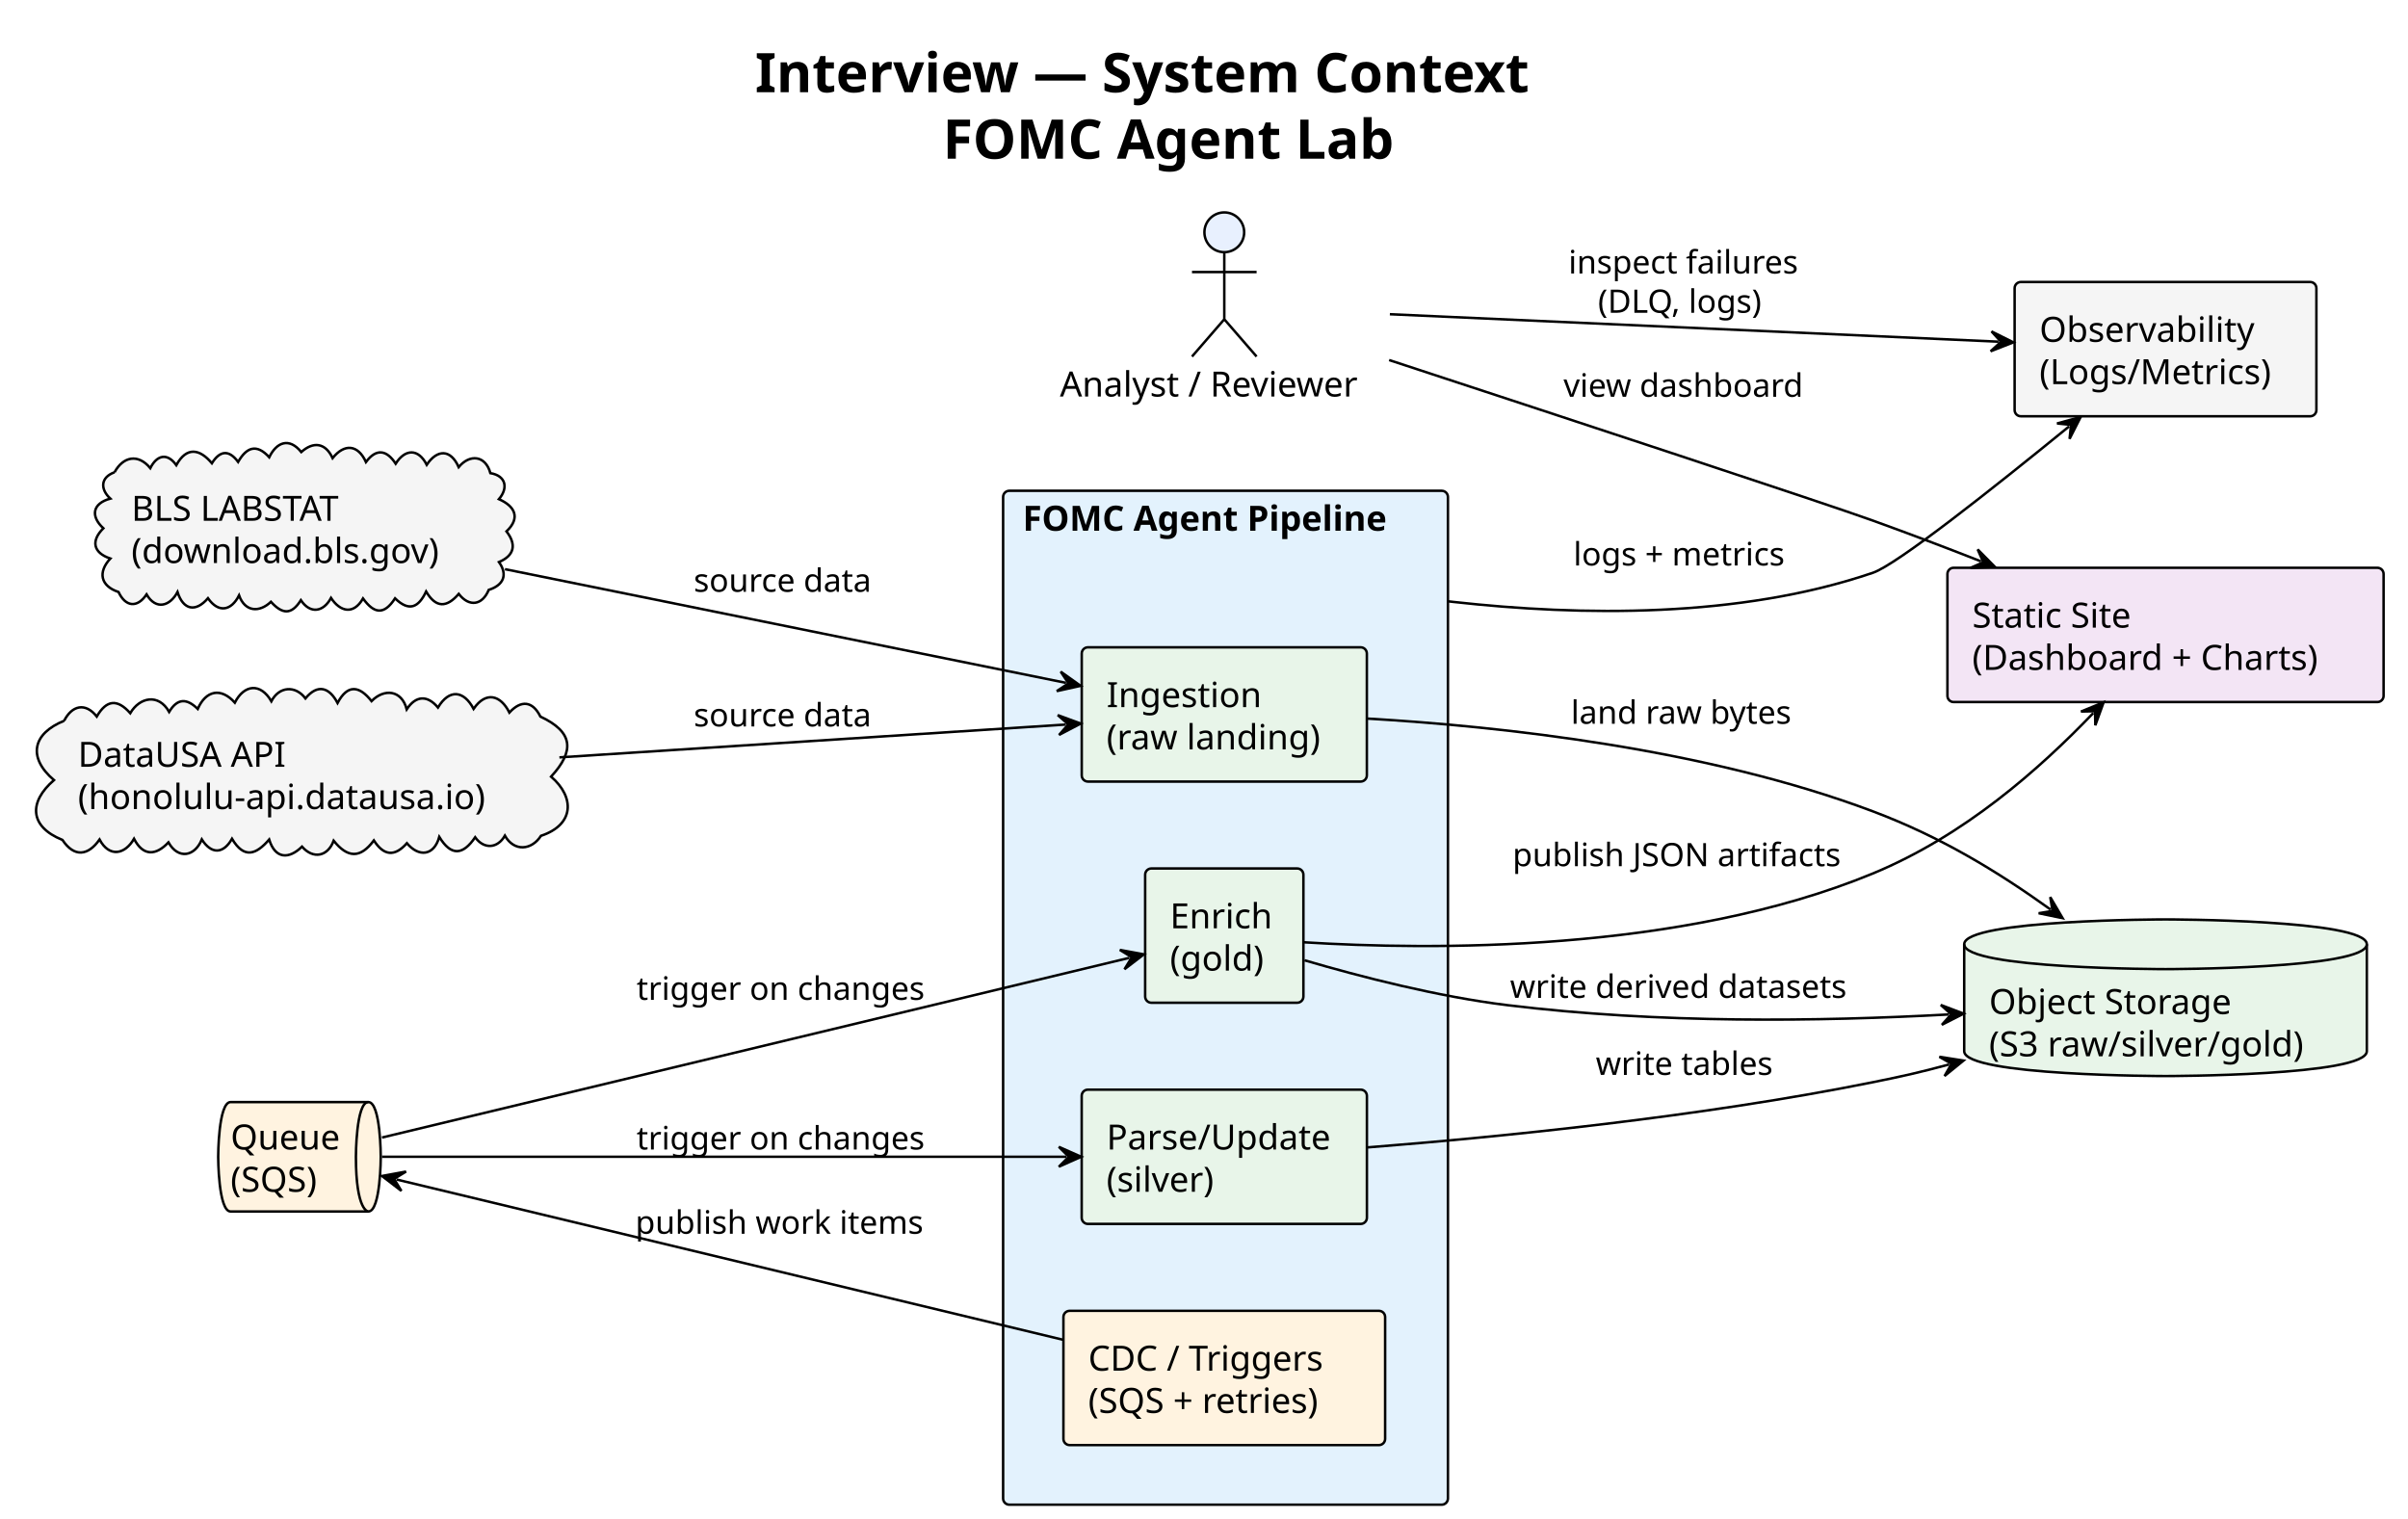
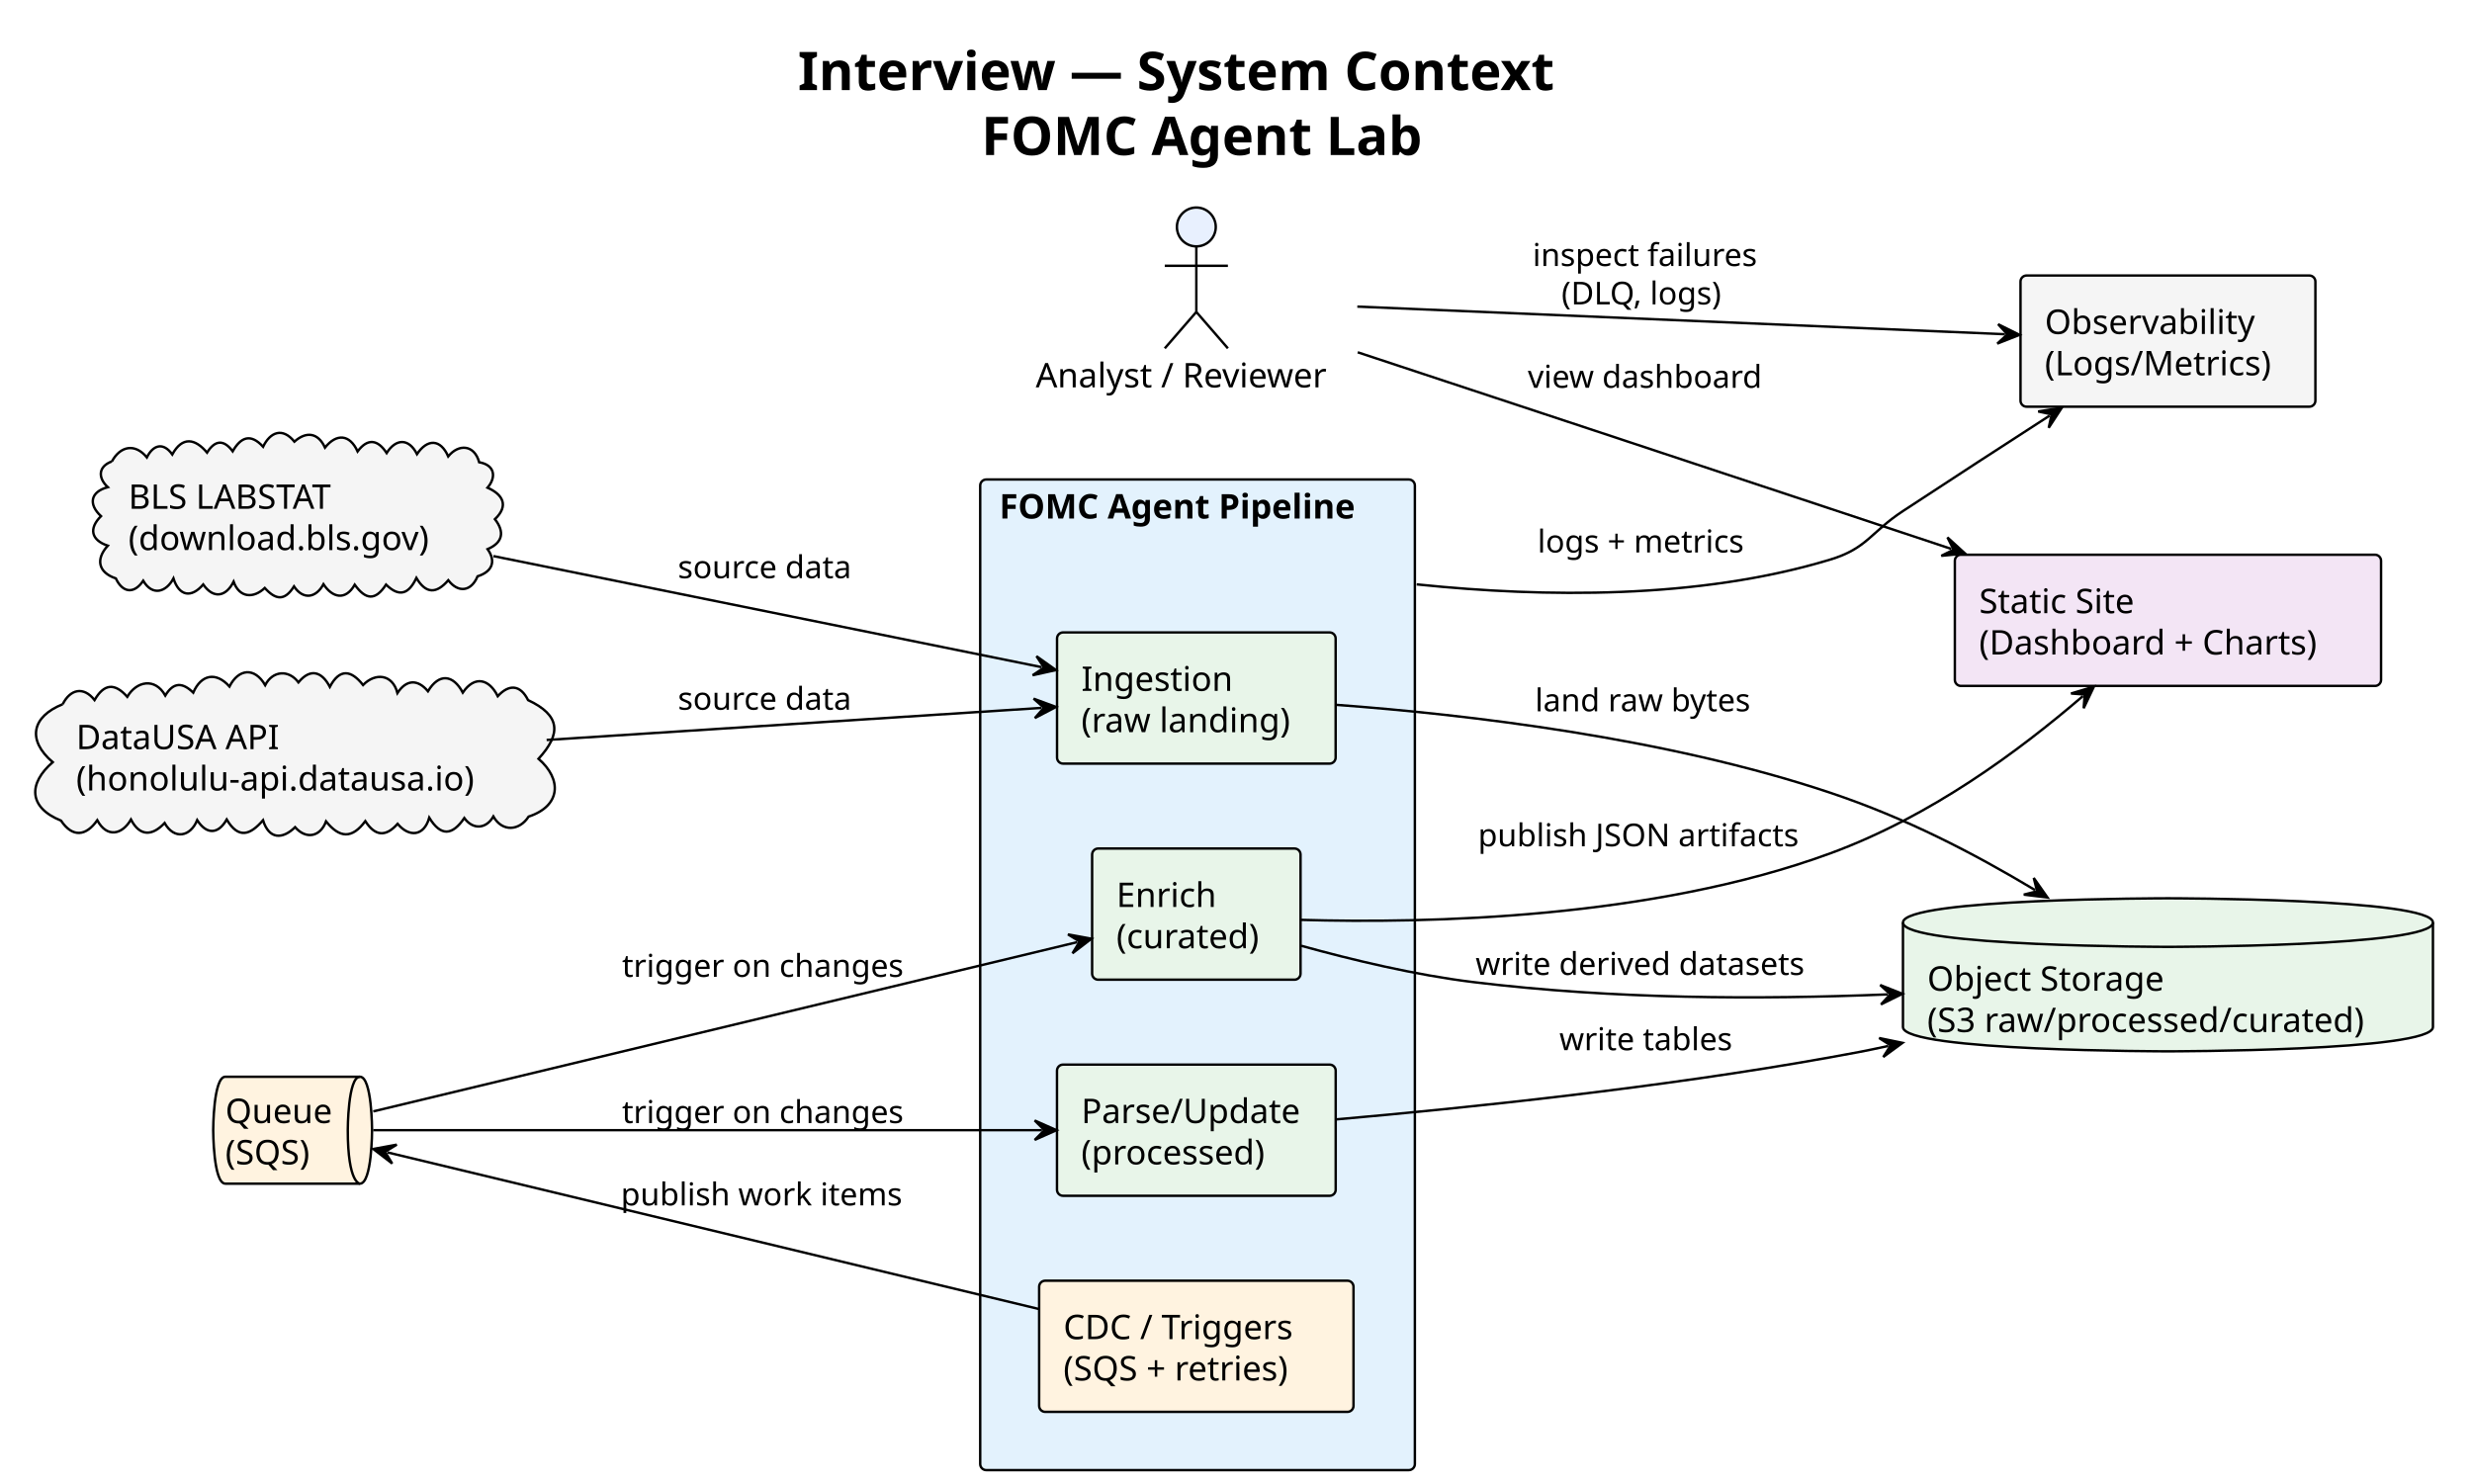
- <svg xmlns="http://www.w3.org/2000/svg" contentStyleType="text/css" data-diagram-type="DESCRIPTION" height="611px" preserveAspectRatio="none" style="width:969px;height:611px;background:#FFFFFF;" version="1.1" viewBox="0 0 969 611" width="969px" zoomAndPan="magnify">
+ <svg xmlns="http://www.w3.org/2000/svg" contentStyleType="text/css" data-diagram-type="DESCRIPTION" height="611px" preserveAspectRatio="none" style="width:1018px;height:611px;background:#FFFFFF;" version="1.1" viewBox="0 0 1018 611" width="1018px" zoomAndPan="magnify">
  <defs />
  <g>
    <g class="title" data-source-line="3">
-       <text fill="#000000" font-family="Verdana" font-size="22" font-weight="bold" lengthAdjust="spacing" textLength="352.763" x="303.836" y="37.118">Interview — System Context</text>
-       <text fill="#000000" font-family="Verdana" font-size="22" font-weight="bold" lengthAdjust="spacing" textLength="201.685" x="379.375" y="63.855">FOMC Agent Lab</text>
+       <text fill="#000000" font-family="Verdana" font-size="22" font-weight="bold" lengthAdjust="spacing" textLength="352.763" x="328.577" y="37.118">Interview — System Context</text>
+       <text fill="#000000" font-family="Verdana" font-size="22" font-weight="bold" lengthAdjust="spacing" textLength="201.685" x="404.116" y="63.855">FOMC Agent Lab</text>
    </g>
    <g class="cluster" data-qualified-name="System" data-source-line="9" id="ent0005">
      <rect fill="#E3F2FD" height="408" rx="2.5" ry="2.5" style="stroke:#000000;stroke-width:1;" width="179" x="403.661" y="197.485" />
      <text fill="#000000" font-family="Verdana" font-size="14" font-weight="bold" lengthAdjust="spacing" textLength="163.256" x="411.533" y="213.56">FOMC Agent Pipeline</text>
    </g>
    <g class="entity" data-qualified-name="System.Ingest" data-source-line="10" id="ent0006">
      <rect fill="#E8F5E9" height="54.029" rx="2.5" ry="2.5" style="stroke:#000000;stroke-width:1;" width="114.732" x="435.301" y="260.475" />
      <text fill="#000000" font-family="Verdana" font-size="14" lengthAdjust="spacing" textLength="65.823" x="445.301" y="284.55">Ingestion</text>
      <text fill="#000000" font-family="Verdana" font-size="14" lengthAdjust="spacing" textLength="94.732" x="445.301" y="301.565">(raw landing)</text>
    </g>
    <g class="entity" data-qualified-name="System.Parse" data-source-line="11" id="ent0007">
      <rect fill="#E8F5E9" height="54.029" rx="2.5" ry="2.5" style="stroke:#000000;stroke-width:1;" width="114.773" x="435.281" y="438.475" />
      <text fill="#000000" font-family="Verdana" font-size="14" lengthAdjust="spacing" textLength="94.773" x="445.281" y="462.55">Parse/Update</text>
-       <text fill="#000000" font-family="Verdana" font-size="14" lengthAdjust="spacing" textLength="50.292" x="445.281" y="479.565">(silver)</text>
+       <text fill="#000000" font-family="Verdana" font-size="14" lengthAdjust="spacing" textLength="83.193" x="445.281" y="479.565">(processed)</text>
    </g>
    <g class="entity" data-qualified-name="System.Enrich" data-source-line="12" id="ent0008">
-       <rect fill="#E8F5E9" height="54.029" rx="2.5" ry="2.5" style="stroke:#000000;stroke-width:1;" width="63.682" x="460.821" y="349.475" />
-       <text fill="#000000" font-family="Verdana" font-size="14" lengthAdjust="spacing" textLength="43.682" x="470.821" y="373.55">Enrich</text>
-       <text fill="#000000" font-family="Verdana" font-size="14" lengthAdjust="spacing" textLength="42.499" x="470.821" y="390.565">(gold)</text>
+       <rect fill="#E8F5E9" height="54.029" rx="2.5" ry="2.5" style="stroke:#000000;stroke-width:1;" width="85.83" x="449.751" y="349.475" />
+       <text fill="#000000" font-family="Verdana" font-size="14" lengthAdjust="spacing" textLength="43.682" x="459.751" y="373.55">Enrich</text>
+       <text fill="#000000" font-family="Verdana" font-size="14" lengthAdjust="spacing" textLength="65.83" x="459.751" y="390.565">(curated)</text>
    </g>
    <g class="entity" data-qualified-name="System.CDC" data-source-line="13" id="ent0009">
      <rect fill="#FFF3E0" height="54.029" rx="2.5" ry="2.5" style="stroke:#000000;stroke-width:1;" width="129.457" x="427.931" y="527.475" />
      <text fill="#000000" font-family="Verdana" font-size="14" lengthAdjust="spacing" textLength="104.036" x="437.931" y="551.55">CDC / Triggers</text>
      <text fill="#000000" font-family="Verdana" font-size="14" lengthAdjust="spacing" textLength="109.457" x="437.931" y="568.564">(SQS + retries)</text>
    </g>
    <g class="entity" data-qualified-name="User" data-source-line="5" id="ent0002">
      <ellipse cx="492.666" cy="93.475" fill="#E8F0FE" rx="8" ry="8" style="stroke:#000000;stroke-width:1;" />
      <path d="M492.666,101.475 L492.666,128.475 M479.666,109.475 L505.666,109.475 M492.666,128.475 L479.666,143.475 M492.666,128.475 L505.666,143.475" fill="none" style="stroke:#000000;stroke-width:1;" />
      <text fill="#000000" font-family="Verdana" font-size="14" lengthAdjust="spacing" textLength="132.289" x="426.521" y="159.55">Analyst / Reviewer</text>
    </g>
    <g class="entity" data-qualified-name="BLS" data-source-line="6" id="ent0003">
      <path d="M46.095,190.034 C49.562,183.663 55.601,182.45 60.48,188.383 C63.02,183.267 67.208,181.927 70.943,187.176 C75.109,179.591 80.392,180.599 85.268,186.417 C88.475,181.293 92.093,180.822 95.82,185.878 C99.213,179.968 103.217,178.395 108.343,183.992 C111.267,177.942 116.349,175.864 121.233,181.902 C126.138,177.528 130.977,178.164 133.839,184.343 C138.603,178.405 144.039,178.832 147.265,185.926 C151.47,180.265 155.639,181.077 159.224,186.589 C163.043,180.562 168.347,180.387 171.723,187.027 C175.948,180.729 181.354,180.659 184.578,187.972 C188.937,182.674 195.356,183.112 197.334,190.387 C203.725,191.47 204.547,196.445 200.767,200.862 C207.026,203.619 209.703,208.223 203.817,213.835 C207.883,219.05 207.097,223.499 200.792,226.171 C204.542,231.482 202.433,235.55 196.675,237.365 C194.071,243.636 188.77,244.366 184.605,238.981 C179.768,244.603 175.421,244.713 171.473,238.032 C168.432,244.454 164.645,246.294 158.98,240.78 C154.532,247.609 150.58,247.034 146.082,240.829 C142.227,247.571 136.852,246.147 133.203,240.614 C130.196,246.227 124.924,247.266 121.073,241.515 C117.192,247.694 113.512,247.085 109.03,242.168 C104.372,246.582 98.615,246.282 96.194,239.585 C93.063,245.807 87.944,246.813 83.689,240.727 C78.72,246.521 73.748,245.481 71.427,238.237 C68.5,243.81 62.832,245.744 58.978,239.188 C55.208,244.825 50.479,244.176 47.699,238.225 C40.378,235.777 39.333,230.243 44.395,224.757 C37.485,222.453 36.48,217.652 41.595,212.583 C36.323,207.712 37.164,202.582 44.395,200.642 C40.378,196.941 40.26,192.156 46.095,190.034" fill="#F5F5F5" style="stroke:#000000;stroke-width:1;" />
      <text fill="#000000" font-family="Verdana" font-size="14" lengthAdjust="spacing" textLength="95.238" x="52.881" y="209.55">BLS LABSTAT</text>
      <text fill="#000000" font-family="Verdana" font-size="14" lengthAdjust="spacing" textLength="135.269" x="52.881" y="226.565">(download.bls.gov)</text>
    </g>
    <g class="entity" data-qualified-name="DataUSA" data-source-line="7" id="ent0004">
      <path d="M25.816,290.042 C28.876,283.932 34.313,282.474 38.939,288.323 C42.887,281.547 47.213,281.147 52.414,286.985 C56.191,280.547 63.82,278.921 68.068,286.459 C71.45,280.863 75.171,280.974 79.575,285.27 C82.828,277.817 88.923,276.5 94.495,282.743 C98.275,275.359 104.854,274.692 109.2,282.183 C112.292,276.181 118.865,275.671 122.907,281.038 C127.91,274.993 132.581,276.674 135.832,282.886 C139.915,275.169 144.665,275.957 149.512,282.135 C154.57,276.95 161.638,277.588 163.674,285.422 C167.341,279.848 171.965,279.606 176.243,284.704 C180.779,277.151 186.612,277.777 190.581,285.245 C195.565,277.989 201.479,279.705 204.985,286.735 C209.633,281.654 214.296,281.979 217.462,288.349 C230.799,294.606 231.268,302.192 221.767,312.516 C231.457,320.895 231.091,331.907 217.69,336.334 C213.916,342.184 206.9,342.82 203.172,336.28 C200.19,341.496 194.734,341.828 191.21,336.92 C186.274,344.171 181.564,344.603 176.772,336.783 C174.608,344.493 168.49,344.959 163.737,339.309 C158.759,344.912 154.431,344.349 150.443,338.192 C144.945,345.601 139.868,345.25 134.269,338.306 C131.911,344.689 126.048,345.862 121.53,340.687 C116.263,345.845 110.763,345.707 108.312,337.831 C103.098,343.85 98.284,345.78 93.362,337.526 C89.806,343.774 85.033,343.77 81.21,337.791 C78.422,344.624 71.797,346.024 67.785,338.974 C62.777,344.303 57.642,344.698 53.934,337.531 C50.27,343.881 44.005,345.156 40.054,337.823 C35.454,344.408 29.884,345.105 25.128,337.991 C11.682,332.557 11.55,322.697 21.718,313.917 C11,304.773 13.093,295.163 25.816,290.042" fill="#F5F5F5" style="stroke:#000000;stroke-width:1;" />
      <text fill="#000000" font-family="Verdana" font-size="14" lengthAdjust="spacing" textLength="91.335" x="31.361" y="308.55">DataUSA API</text>
      <text fill="#000000" font-family="Verdana" font-size="14" lengthAdjust="spacing" textLength="178.302" x="31.361" y="325.565">(honolulu-api.datausa.io)</text>
    </g>
    <g class="entity" data-qualified-name="S3" data-source-line="16" id="ent0010">
-       <path d="M790.411,379.975 C790.411,369.975 871.423,369.975 871.423,369.975 C871.423,369.975 952.435,369.975 952.435,379.975 L952.435,423.004 C952.435,433.004 871.423,433.004 871.423,433.004 C871.423,433.004 790.411,433.004 790.411,423.004 L790.411,379.975" fill="#E8F5E9" style="stroke:#000000;stroke-width:1;" />
-       <path d="M790.411,379.975 C790.411,389.975 871.423,389.975 871.423,389.975 C871.423,389.975 952.435,389.975 952.435,379.975" fill="none" style="stroke:#000000;stroke-width:1;" />
-       <text fill="#000000" font-family="Verdana" font-size="14" lengthAdjust="spacing" textLength="105.663" x="800.411" y="408.05">Object Storage</text>
-       <text fill="#000000" font-family="Verdana" font-size="14" lengthAdjust="spacing" textLength="142.023" x="800.411" y="425.065">(S3 raw/silver/gold)</text>
+       <path d="M783.661,379.975 C783.661,369.975 892.789,369.975 892.789,369.975 C892.789,369.975 1001.917,369.975 1001.917,379.975 L1001.917,423.004 C1001.917,433.004 892.789,433.004 892.789,433.004 C892.789,433.004 783.661,433.004 783.661,423.004 L783.661,379.975" fill="#E8F5E9" style="stroke:#000000;stroke-width:1;" />
+       <path d="M783.661,379.975 C783.661,389.975 892.789,389.975 892.789,389.975 C892.789,389.975 1001.917,389.975 1001.917,379.975" fill="none" style="stroke:#000000;stroke-width:1;" />
+       <text fill="#000000" font-family="Verdana" font-size="14" lengthAdjust="spacing" textLength="105.663" x="793.661" y="408.05">Object Storage</text>
+       <text fill="#000000" font-family="Verdana" font-size="14" lengthAdjust="spacing" textLength="198.256" x="793.661" y="425.065">(S3 raw/processed/curated)</text>
    </g>
    <g class="entity" data-qualified-name="SQS" data-source-line="17" id="ent0011">
      <path d="M92.801,443.475 L148.219,443.475 C153.219,443.475 153.219,465.489 153.219,465.489 C153.219,465.489 153.219,487.504 148.219,487.504 L92.801,487.504 C87.801,487.504 87.801,465.489 87.801,465.489 C87.801,465.489 87.801,443.475 92.801,443.475" fill="#FFF3E0" style="stroke:#000000;stroke-width:1;" />
      <path d="M148.219,443.475 C143.219,443.475 143.219,465.489 143.219,465.489 C143.219,487.504 148.219,487.504 148.219,487.504" fill="none" style="stroke:#000000;stroke-width:1;" />
      <text fill="#000000" font-family="Verdana" font-size="14" lengthAdjust="spacing" textLength="45.418" x="92.801" y="462.55">Queue</text>
      <text fill="#000000" font-family="Verdana" font-size="14" lengthAdjust="spacing" textLength="42.875" x="92.801" y="479.565">(SQS)</text>
    </g>
    <g class="entity" data-qualified-name="Site" data-source-line="18" id="ent0012">
-       <rect fill="#F3E5F5" height="54.029" rx="2.5" ry="2.5" style="stroke:#000000;stroke-width:1;" width="175.518" x="783.661" y="228.475" />
-       <text fill="#000000" font-family="Verdana" font-size="14" lengthAdjust="spacing" textLength="72.338" x="793.661" y="252.55">Static Site</text>
-       <text fill="#000000" font-family="Verdana" font-size="14" lengthAdjust="spacing" textLength="155.518" x="793.661" y="269.565">(Dashboard + Charts)</text>
+       <rect fill="#F3E5F5" height="54.029" rx="2.5" ry="2.5" style="stroke:#000000;stroke-width:1;" width="175.518" x="805.031" y="228.475" />
+       <text fill="#000000" font-family="Verdana" font-size="14" lengthAdjust="spacing" textLength="72.338" x="815.031" y="252.55">Static Site</text>
+       <text fill="#000000" font-family="Verdana" font-size="14" lengthAdjust="spacing" textLength="155.518" x="815.031" y="269.565">(Dashboard + Charts)</text>
    </g>
    <g class="entity" data-qualified-name="Obs" data-source-line="19" id="ent0013">
-       <rect fill="#F5F5F5" height="54.029" rx="2.5" ry="2.5" style="stroke:#000000;stroke-width:1;" width="121.439" x="810.701" y="113.475" />
-       <text fill="#000000" font-family="Verdana" font-size="14" lengthAdjust="spacing" textLength="92.094" x="820.701" y="137.55">Observability</text>
-       <text fill="#000000" font-family="Verdana" font-size="14" lengthAdjust="spacing" textLength="101.439" x="820.701" y="154.565">(Logs/Metrics)</text>
+       <rect fill="#F5F5F5" height="54.029" rx="2.5" ry="2.5" style="stroke:#000000;stroke-width:1;" width="121.439" x="832.071" y="113.475" />
+       <text fill="#000000" font-family="Verdana" font-size="14" lengthAdjust="spacing" textLength="92.094" x="842.071" y="137.55">Observability</text>
+       <text fill="#000000" font-family="Verdana" font-size="14" lengthAdjust="spacing" textLength="101.439" x="842.071" y="154.565">(Logs/Metrics)</text>
    </g>
    <g class="link" data-entity-1="ent0003" data-entity-2="ent0006" data-link-type="dependency" data-source-line="21" id="lnk14">
      <path d="M203.201,229.035 C273.461,243.275 367.101,262.243 428.981,274.783" fill="none" id="BLS-to-Ingest" style="stroke:#000000;stroke-width:1;" />
      <polygon fill="#000000" points="434.861,275.975,426.835,270.267,429.961,274.981,425.246,278.107,434.861,275.975" style="stroke:#000000;stroke-width:1;" />
      <text fill="#000000" font-family="Verdana" font-size="13" lengthAdjust="spacing" textLength="76.362" x="279.161" y="238.134">source data</text>
    </g>
    <g class="link" data-entity-1="ent0004" data-entity-2="ent0006" data-link-type="dependency" data-source-line="22" id="lnk15">
      <path d="M225.111,304.765 C293.021,300.365 373.214,295.163 428.904,291.553" fill="none" id="DataUSA-to-Ingest" style="stroke:#000000;stroke-width:1;" />
      <polygon fill="#000000" points="434.891,291.165,425.651,287.755,429.902,291.488,426.169,295.738,434.891,291.165" style="stroke:#000000;stroke-width:1;" />
      <text fill="#000000" font-family="Verdana" font-size="13" lengthAdjust="spacing" textLength="76.362" x="279.161" y="292.314">source data</text>
    </g>
    <g class="link" data-entity-1="ent0006" data-entity-2="ent0010" data-link-type="dependency" data-source-line="23" id="lnk16">
-       <path d="M550.401,289.165 C604.261,292.325 686.701,301.285 753.661,326.485 C780.951,336.755 803.644,350.569 825.144,365.979" fill="none" id="Ingest-to-S3" style="stroke:#000000;stroke-width:1;" />
-       <polygon fill="#000000" points="830.021,369.475,825.036,360.98,825.957,366.562,820.376,367.483,830.021,369.475" style="stroke:#000000;stroke-width:1;" />
-       <text fill="#000000" font-family="Verdana" font-size="13" lengthAdjust="spacing" textLength="96.269" x="632.161" y="291.254">land raw bytes</text>
+       <path d="M550.521,290.315 C604.101,294.305 686.031,303.835 753.661,326.485 C784.971,336.975 812.394,351.212 838.043,366.572" fill="none" id="Ingest-to-S3" style="stroke:#000000;stroke-width:1;" />
+       <polygon fill="#000000" points="843.191,369.655,837.525,361.599,838.902,367.086,833.415,368.462,843.191,369.655" style="stroke:#000000;stroke-width:1;" />
+       <text fill="#000000" font-family="Verdana" font-size="13" lengthAdjust="spacing" textLength="96.269" x="632.161" y="292.964">land raw bytes</text>
    </g>
    <g class="link" data-entity-1="ent0007" data-entity-2="ent0010" data-link-type="dependency" data-source-line="24" id="lnk17">
-       <path d="M550.391,461.705 C603.351,457.525 684.401,449.465 753.661,435.485 C765.561,433.085 772.218,431.605 784.358,428.335" fill="none" id="Parse-to-S3" style="stroke:#000000;stroke-width:1;" />
-       <polygon fill="#000000" points="790.151,426.775,780.42,425.253,785.323,428.075,782.501,432.978,790.151,426.775" style="stroke:#000000;stroke-width:1;" />
+       <path d="M550.521,461.015 C603.391,456.355 684.231,447.985 753.661,435.485 C763.381,433.735 767.579,432.982 777.629,430.792" fill="none" id="Parse-to-S3" style="stroke:#000000;stroke-width:1;" />
+       <polygon fill="#000000" points="783.491,429.515,773.846,427.523,778.606,430.579,775.549,435.339,783.491,429.515" style="stroke:#000000;stroke-width:1;" />
      <text fill="#000000" font-family="Verdana" font-size="13" lengthAdjust="spacing" textLength="76.305" x="642.161" y="432.554">write tables</text>
    </g>
    <g class="link" data-entity-1="ent0008" data-entity-2="ent0010" data-link-type="dependency" data-source-line="25" id="lnk18">
-       <path d="M524.941,386.415 C547.411,393.005 578.571,401.055 606.661,404.485 C667.921,411.965 731.77,411.059 784.2,408.219" fill="none" id="Enrich-to-S3" style="stroke:#000000;stroke-width:1;" />
-       <polygon fill="#000000" points="790.191,407.895,780.988,404.387,785.198,408.165,781.421,412.375,790.191,407.895" style="stroke:#000000;stroke-width:1;" />
+       <path d="M535.861,389.525 C556.911,395.365 582.891,401.585 606.661,404.485 C664.771,411.575 724.036,411.717 777.446,409.557" fill="none" id="Enrich-to-S3" style="stroke:#000000;stroke-width:1;" />
+       <polygon fill="#000000" points="783.441,409.315,774.287,405.682,778.445,409.517,774.61,413.675,783.441,409.315" style="stroke:#000000;stroke-width:1;" />
      <text fill="#000000" font-family="Verdana" font-size="13" lengthAdjust="spacing" textLength="145.507" x="607.661" y="401.554">write derived datasets</text>
    </g>
    <g class="link" data-entity-1="ent0009" data-entity-2="ent0011" data-link-type="dependency" data-source-line="26" id="lnk19">
      <path d="M427.661,539.095 C347.891,519.915 220.495,489.288 159.545,474.628" fill="none" id="CDC-to-SQS" style="stroke:#000000;stroke-width:1;" />
      <polygon fill="#000000" points="153.711,473.225,161.526,479.218,158.572,474.394,163.397,471.44,153.711,473.225" style="stroke:#000000;stroke-width:1;" />
      <text fill="#000000" font-family="Verdana" font-size="13" lengthAdjust="spacing" textLength="123.322" x="255.661" y="496.464">publish work items</text>
    </g>
    <g class="link" data-entity-1="ent0011" data-entity-2="ent0007" data-link-type="dependency" data-source-line="27" id="lnk20">
      <path d="M153.711,465.485 C216.591,465.485 350.431,465.485 429.091,465.485" fill="none" id="SQS-to-Parse" style="stroke:#000000;stroke-width:1;" />
      <polygon fill="#000000" points="435.091,465.485,426.091,461.485,430.091,465.485,426.091,469.485,435.091,465.485" style="stroke:#000000;stroke-width:1;" />
      <text fill="#000000" font-family="Verdana" font-size="13" lengthAdjust="spacing" textLength="122.637" x="256.161" y="462.554">trigger on changes</text>
    </g>
    <g class="link" data-entity-1="ent0011" data-entity-2="ent0008" data-link-type="dependency" data-source-line="28" id="lnk21">
-       <path d="M153.711,457.745 C224.071,440.825 384.927,402.147 454.487,385.427" fill="none" id="SQS-to-Enrich" style="stroke:#000000;stroke-width:1;" />
-       <polygon fill="#000000" points="460.321,384.025,450.635,382.239,455.46,385.193,452.505,390.017,460.321,384.025" style="stroke:#000000;stroke-width:1;" />
+       <path d="M153.711,457.745 C220.641,441.655 368.907,405.997 443.647,388.027" fill="none" id="SQS-to-Enrich" style="stroke:#000000;stroke-width:1;" />
+       <polygon fill="#000000" points="449.481,386.625,439.795,384.839,444.62,387.793,441.666,392.618,449.481,386.625" style="stroke:#000000;stroke-width:1;" />
      <text fill="#000000" font-family="Verdana" font-size="13" lengthAdjust="spacing" textLength="122.637" x="256.161" y="402.344">trigger on changes</text>
    </g>
    <g class="link" data-entity-1="ent0008" data-entity-2="ent0012" data-link-type="dependency" data-source-line="29" id="lnk22">
-       <path d="M524.681,379.175 C574.881,382.315 676.131,383.535 753.661,351.485 C790.521,336.245 820.627,309.584 842.367,286.924" fill="none" id="Enrich-to-Site" style="stroke:#000000;stroke-width:1;" />
-       <polygon fill="#000000" points="846.521,282.595,837.404,286.32,843.06,286.203,843.177,291.858,846.521,282.595" style="stroke:#000000;stroke-width:1;" />
+       <path d="M535.621,378.855 C588.241,380.395 680.441,378.345 753.661,351.485 C795.201,336.245 831.399,309.334 857.749,286.704" fill="none" id="Enrich-to-Site" style="stroke:#000000;stroke-width:1;" />
+       <polygon fill="#000000" points="862.301,282.795,852.867,285.624,858.508,286.052,858.08,291.693,862.301,282.795" style="stroke:#000000;stroke-width:1;" />
      <text fill="#000000" font-family="Verdana" font-size="13" lengthAdjust="spacing" textLength="143.546" x="608.661" y="348.554">publish JSON artifacts</text>
    </g>
    <g class="link" data-entity-1="ent0005" data-entity-2="ent0013" data-link-type="dependency" data-source-line="30" id="lnk23">
-       <path d="M582.676,241.965 C583.465,242.056 584.258,242.146 585.054,242.235 C635.991,247.905 699.816,248.83 753.661,230.485 C763.321,227.195 801.62,196.855 832.62,171.595" fill="none" id="System-to-Obs" style="stroke:#000000;stroke-width:1;" />
-       <polygon fill="#000000" points="837.271,167.805,827.767,170.389,833.395,170.963,832.821,176.591,837.271,167.805" style="stroke:#000000;stroke-width:1;" />
+       <path d="M583.401,240.675 C583.796,240.717 584.192,240.758 584.589,240.798 C635.381,246.017 699.216,246.97 753.661,230.485 C769.001,225.845 770.271,219.285 783.661,210.485 C805.161,196.365 824.12,184.059 844.04,171.199" fill="none" id="System-to-Obs" style="stroke:#000000;stroke-width:1;" />
+       <polygon fill="#000000" points="849.081,167.945,839.35,169.465,844.88,170.656,843.689,176.186,849.081,167.945" style="stroke:#000000;stroke-width:1;" />
      <text fill="#000000" font-family="Verdana" font-size="13" lengthAdjust="spacing" textLength="94.282" x="633.161" y="227.554">logs + metrics</text>
    </g>
    <g class="link" data-entity-1="ent0002" data-entity-2="ent0012" data-link-type="dependency" data-source-line="32" id="lnk24">
-       <path d="M559.001,144.885 C629.731,168.085 734.971,202.715 753.661,209.485 C769.641,215.275 781.135,219.616 797.165,225.896" fill="none" id="User-to-Site" style="stroke:#000000;stroke-width:1;" />
-       <polygon fill="#000000" points="802.751,228.085,795.83,221.077,798.096,226.261,792.912,228.526,802.751,228.085" style="stroke:#000000;stroke-width:1;" />
-       <text fill="#000000" font-family="Verdana" font-size="13" lengthAdjust="spacing" textLength="102.565" x="629.161" y="159.674">view dashboard</text>
+       <path d="M559.121,145.095 C611.711,162.465 687.441,187.505 753.661,209.485 C771.651,215.455 785.269,219.977 803.569,226.077" fill="none" id="User-to-Site" style="stroke:#000000;stroke-width:1;" />
+       <polygon fill="#000000" points="809.261,227.975,801.988,221.334,804.518,226.393,799.458,228.923,809.261,227.975" style="stroke:#000000;stroke-width:1;" />
+       <text fill="#000000" font-family="Verdana" font-size="13" lengthAdjust="spacing" textLength="102.565" x="629.161" y="159.724">view dashboard</text>
    </g>
    <g class="link" data-entity-1="ent0002" data-entity-2="ent0013" data-link-type="dependency" data-source-line="33" id="lnk25">
-       <path d="M559.291,126.445 C630.021,129.635 735.657,134.405 804.217,137.494" fill="none" id="User-to-Obs" style="stroke:#000000;stroke-width:1;" />
-       <polygon fill="#000000" points="810.211,137.765,801.4,133.363,805.216,137.54,801.04,141.355,810.211,137.765" style="stroke:#000000;stroke-width:1;" />
-       <text fill="#000000" font-family="Verdana" font-size="13" lengthAdjust="spacing" textLength="98.681" x="631.161" y="110.054">inspect failures</text>
-       <text fill="#000000" font-family="Verdana" font-size="13" lengthAdjust="spacing" textLength="74.921" x="643.041" y="125.854">(DLQ, logs)</text>
+       <path d="M558.961,126.275 C634.621,129.505 752.287,134.529 825.677,137.659" fill="none" id="User-to-Obs" style="stroke:#000000;stroke-width:1;" />
+       <polygon fill="#000000" points="831.671,137.915,822.85,133.535,826.676,137.702,822.509,141.528,831.671,137.915" style="stroke:#000000;stroke-width:1;" />
+       <text fill="#000000" font-family="Verdana" font-size="13" lengthAdjust="spacing" textLength="98.681" x="631.161" y="109.574">inspect failures</text>
+       <text fill="#000000" font-family="Verdana" font-size="13" lengthAdjust="spacing" textLength="74.921" x="643.041" y="125.374">(DLQ, logs)</text>
    </g>
  </g>
</svg>
